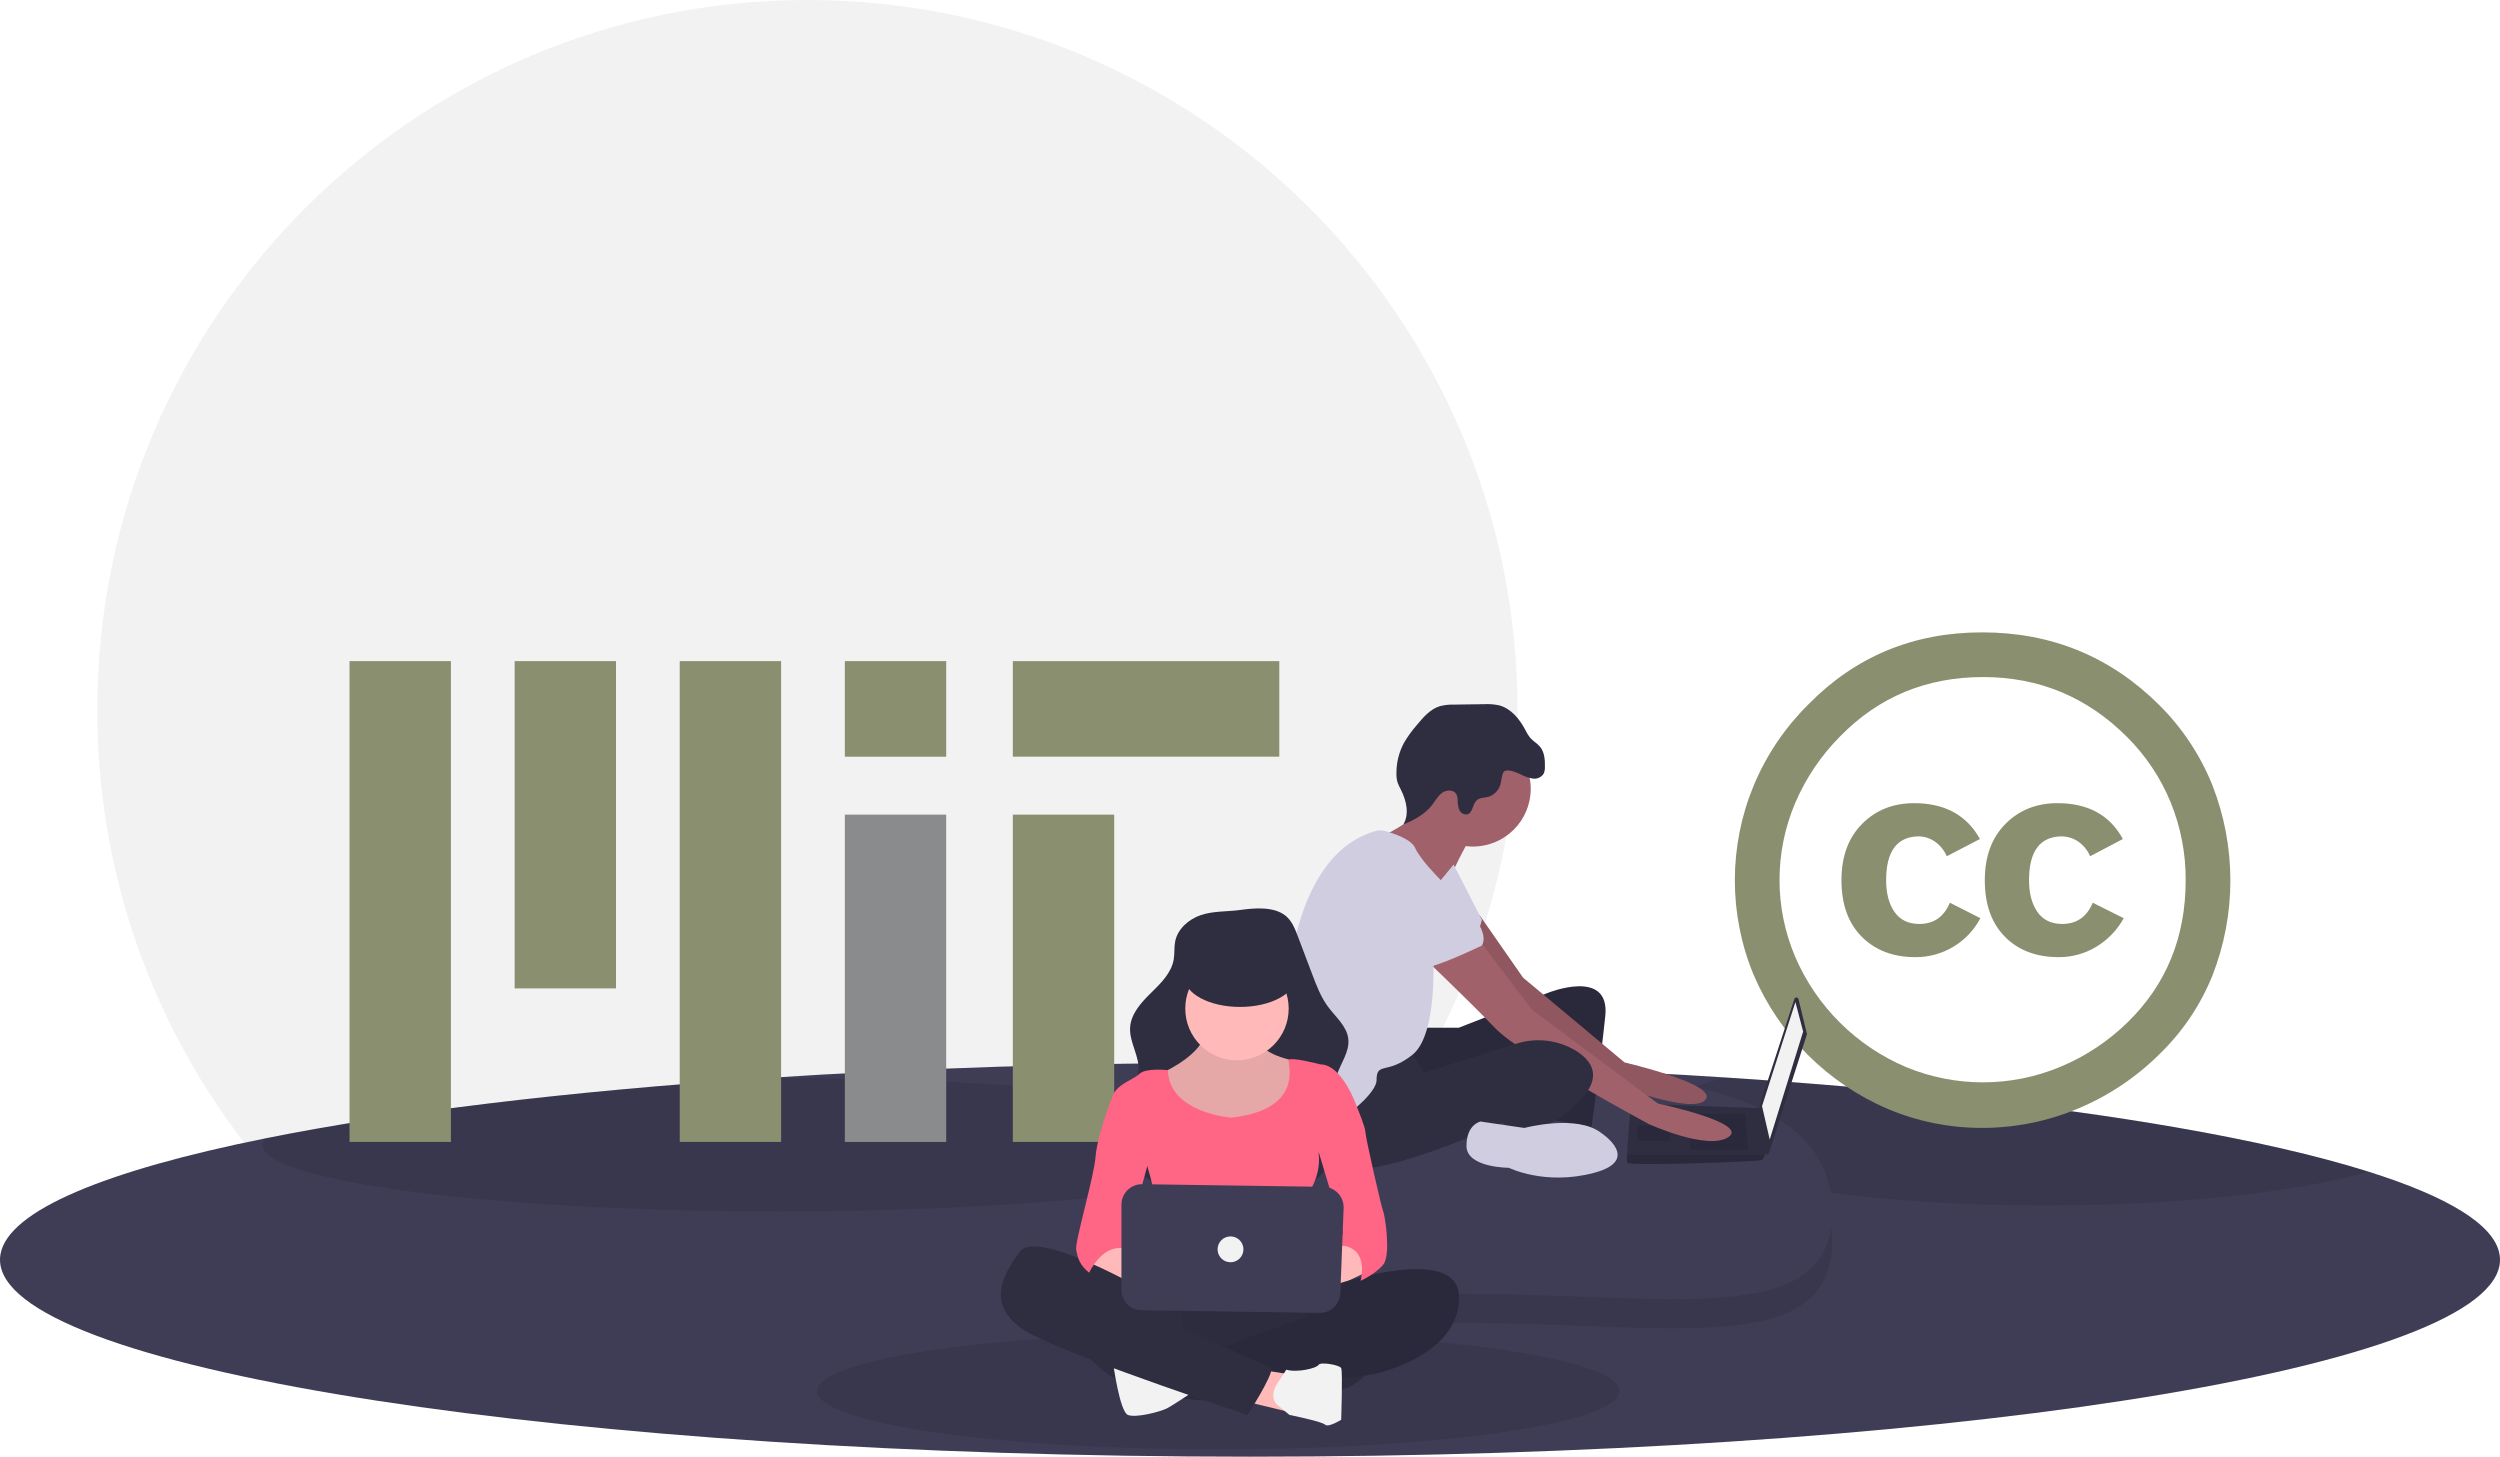
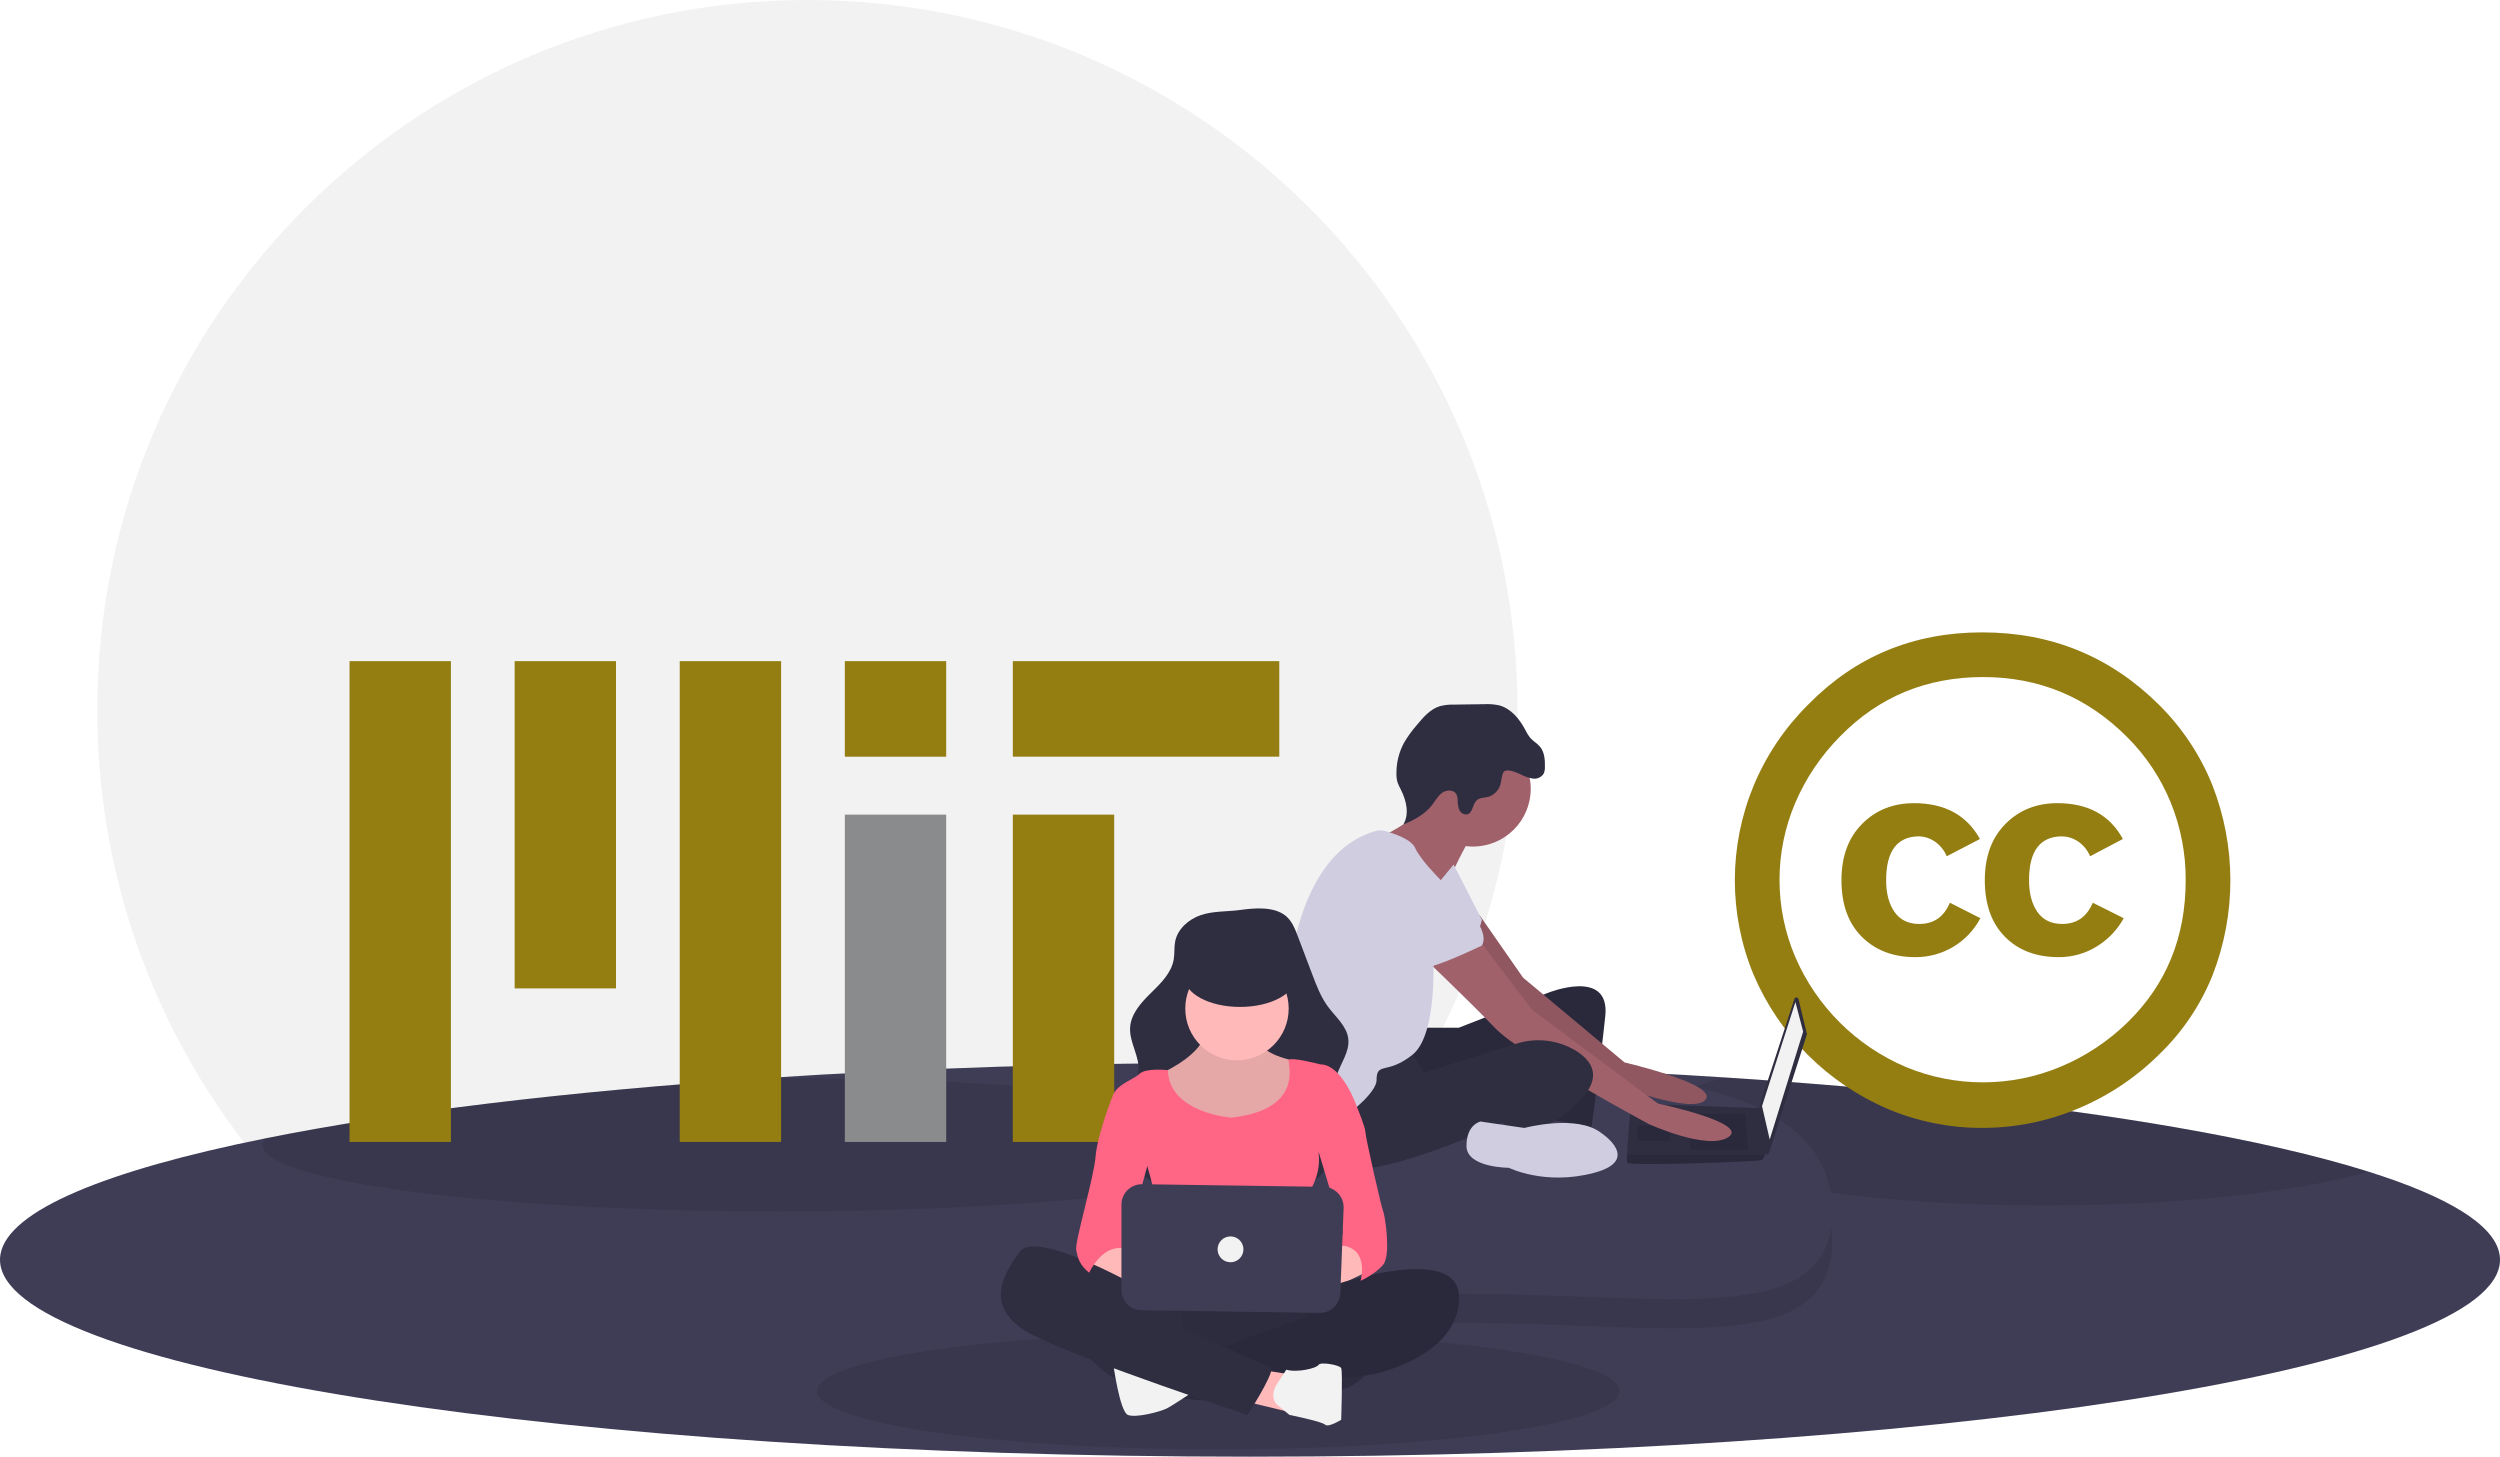
<svg xmlns="http://www.w3.org/2000/svg" data-name="Layer 1" width="1028" height="598.997" viewBox="0 0 1028 598.997">
  <circle cx="332.005" cy="292.004" r="292.004" fill="#f2f2f2" />
  <path d="M1028 517.997a13.69 13.69 0 01-.17 2.12c-7.14 43.76-234.46 78.88-513.83 78.88S7.31 563.877.17 520.117a13.675 13.675 0 01-.17-2.12c0-.2 0-.41.02-.61 0-.11.01-.21.01-.32a.49.49 0 00.01-.12c.04-.45.1-.88.18-1.32 3.26-17.89 43.35-34.33 108.74-47.5 53.48-10.77 123.89-19.36 204.93-24.76 61.5-4.1 129.12-6.37 200.11-6.37 57.12 0 112.06 1.47 163.38 4.17h.02q16.11.855 31.74 1.87c71.33 4.62 134.63 11.69 185.63 20.54 31.37 5.45 58.1 11.58 79.19 18.22h.01c32.46 10.23 51.6 21.7 53.81 33.83.08.44.14.87.18 1.32a.487.487 0 00.01.12c0 .11.01.21.01.32.02.2.02.41.02.61z" fill="#3f3d56" />
  <ellipse cx="501" cy="571.997" rx="165" ry="24" opacity=".1" />
  <path d="M973.96 481.797c-5.77 1.65-12.27 3.18-19.4 4.58-29.36 5.78-69.42 9.33-113.53 9.33-49.28 0-93.45-4.43-123.38-11.44-24.84-5.82-39.88-13.39-39.88-21.7 0-7.3 11.64-14.06 31.37-19.53 71.33 4.62 134.63 11.69 185.63 20.54 31.37 5.45 58.1 11.58 79.19 18.22zM532 470.747c0 15.13-94.92 27.4-212 27.4s-212-12.27-212-27.4a4.372 4.372 0 01.96-2.62c53.48-10.77 123.89-19.36 204.93-24.76q3.045-.015 6.11-.01c117.08 0 212 12.26 212 27.39z" opacity=".1" />
-   <path fill="#898f6f" d="M416.472 334.975h41.685v134.584h-41.685zm-136.966-63.124h41.685v197.708h-41.685zm-135.776 0h41.685v197.708H143.73zm67.888 0h41.685v134.584h-41.685zm135.775 0h41.685v39.303h-41.685z" />
+   <path fill="#947e12" d="M416.472 334.975h41.685v134.584h-41.685zm-136.966-63.124h41.685v197.708h-41.685zm-135.776 0h41.685v197.708H143.73zm67.888 0h41.685v134.584h-41.685zm135.775 0h41.685v39.303h-41.685z" />
  <path fill="#8a8b8c" d="M347.393 334.975h41.685v134.584h-41.685z" />
-   <path fill="#898f6f" d="M416.472 271.851h109.573v39.303H416.472zm398.59-11.822q42.748 0 72.774 29.84a97.983 97.983 0 0121.832 32.838 107.346 107.346 0 01.095 78.409 93.533 93.533 0 01-21.74 32.294 104.704 104.704 0 01-33.84 22.56 101.425 101.425 0 01-39.115 7.824 99.015 99.015 0 01-38.661-7.734 104.845 104.845 0 01-55.4-55.396 101.764 101.764 0 01.09-77.594 102.307 102.307 0 0122.468-33.386q29.109-29.649 71.497-29.655zm.37 18.377q-34.93 0-58.769 24.38a87.595 87.595 0 00-18.466 27.38 80.789 80.789 0 000 63.312 86.249 86.249 0 0045.577 45.31 82.687 82.687 0 0063.41-.09 87.995 87.995 0 0027.741-18.374q23.831-23.287 23.828-58.405a83.659 83.659 0 00-6.186-32.02 81.465 81.465 0 00-18.002-26.93q-24.576-24.561-59.134-24.563zm-1.277 66.59l-13.65 7.098a14.006 14.006 0 00-5.364-6.368 12.087 12.087 0 00-5.916-1.818q-13.64 0-13.646 18.011 0 8.186 3.454 13.095 3.458 4.915 10.192 4.916 8.916 0 12.557-8.733l12.55 6.368a29.99 29.99 0 01-26.744 16.011q-13.644 0-22.016-8.37-8.367-8.367-8.367-23.284 0-14.556 8.46-23.105 8.457-8.549 21.379-8.552 18.926-.01 27.11 14.732zm58.764 0l-13.464 7.098a13.992 13.992 0 00-5.368-6.368 12.373 12.373 0 00-6.094-1.818q-13.645 0-13.65 18.011 0 8.186 3.458 13.095 3.453 4.915 10.192 4.916 8.907 0 12.547-8.733l12.736 6.368a31.277 31.277 0 01-11.274 11.736 29.398 29.398 0 01-15.464 4.275q-13.831 0-22.1-8.37-8.29-8.367-8.284-23.284 0-14.556 8.463-23.105 8.453-8.549 21.373-8.552 18.922-.01 26.93 14.732z" />
+   <path fill="#947e12" d="M416.472 271.851h109.573v39.303H416.472zm398.59-11.822q42.748 0 72.774 29.84a97.983 97.983 0 0121.832 32.838 107.346 107.346 0 01.095 78.409 93.533 93.533 0 01-21.74 32.294 104.704 104.704 0 01-33.84 22.56 101.425 101.425 0 01-39.115 7.824 99.015 99.015 0 01-38.661-7.734 104.845 104.845 0 01-55.4-55.396 101.764 101.764 0 01.09-77.594 102.307 102.307 0 0122.468-33.386q29.109-29.649 71.497-29.655zm.37 18.377q-34.93 0-58.769 24.38a87.595 87.595 0 00-18.466 27.38 80.789 80.789 0 000 63.312 86.249 86.249 0 0045.577 45.31 82.687 82.687 0 0063.41-.09 87.995 87.995 0 0027.741-18.374q23.831-23.287 23.828-58.405a83.659 83.659 0 00-6.186-32.02 81.465 81.465 0 00-18.002-26.93q-24.576-24.561-59.134-24.563zm-1.277 66.59l-13.65 7.098a14.006 14.006 0 00-5.364-6.368 12.087 12.087 0 00-5.916-1.818q-13.64 0-13.646 18.011 0 8.186 3.454 13.095 3.458 4.915 10.192 4.916 8.916 0 12.557-8.733l12.55 6.368a29.99 29.99 0 01-26.744 16.011q-13.644 0-22.016-8.37-8.367-8.367-8.367-23.284 0-14.556 8.46-23.105 8.457-8.549 21.379-8.552 18.926-.01 27.11 14.732zm58.764 0l-13.464 7.098a13.992 13.992 0 00-5.368-6.368 12.373 12.373 0 00-6.094-1.818q-13.645 0-13.65 18.011 0 8.186 3.458 13.095 3.453 4.915 10.192 4.916 8.907 0 12.547-8.733l12.736 6.368a31.277 31.277 0 01-11.274 11.736 29.398 29.398 0 01-15.464 4.275q-13.831 0-22.1-8.37-8.29-8.367-8.284-23.284 0-14.556 8.463-23.105 8.453-8.549 21.373-8.552 18.922-.01 26.93 14.732z" />
  <path d="M753.417 510.336c0 48.737-67.934 33.662-151.113 33.662S452.2 559.073 452.2 510.336s67.925-59.338 151.104-59.338 150.113 10.6 150.113 59.338z" opacity=".1" />
  <path d="M753.417 498.336c0 48.737-67.934 33.662-151.113 33.662S452.2 547.073 452.2 498.336s67.925-59.338 151.104-59.338 150.113 10.6 150.113 59.338z" fill="#3f3d56" />
  <path d="M739.542 410.842l3.433 14.164a.885.885 0 01-.017.478l-15.576 48.673a.885.885 0 01-1.721-.17l-2.155-18.961a.885.885 0 01.038-.374l14.297-43.876a.885.885 0 011.7.066z" fill="#2f2e41" />
  <path fill="#f2f2f2" d="M738.278 412.038l3.171 12.152-13.738 44.382-3.17-13.737 13.737-42.797z" />
  <path d="M669.064 478.083c.528 1.585 54.949-.529 55.477-1.057a11.469 11.469 0 001.163-2.114c.496-1.056.95-2.113.95-2.113l-2.113-17.108-53.892-1.913s-1.347 14.498-1.622 21.134a15.853 15.853 0 00.037 3.17z" fill="#2f2e41" />
  <path opacity=".1" d="M717.673 458.005l1.056 14.794h-23.776v-14.794h22.72zm-30.645 4.755l.142-.028-.67 6.368h-13.209v-6.34h13.737zm-17.964 15.323c.528 1.585 54.949-.529 55.477-1.057a11.469 11.469 0 001.163-2.114h-56.677a15.853 15.853 0 00.037 3.17z" />
  <path d="M585.055 422.605h14.794l36.457-14.265s25.89-10.568 23.776 9.51-5.812 47.024-5.812 47.024-11.624-5.284-17.964-3.699-2.114-32.23-2.114-32.23-51.778 24.833-56.534 21.663-5.811-25.361-5.811-25.361z" fill="#2f2e41" />
  <path d="M585.055 422.605h14.794l36.457-14.265s25.89-10.568 23.776 9.51-5.812 47.024-5.812 47.024-11.624-5.284-17.964-3.699-2.114-32.23-2.114-32.23-51.778 24.833-56.534 21.663-5.811-25.361-5.811-25.361z" opacity=".1" />
  <path d="M608.363 376.276l17.904 25.723 41.74 34.872s38.57 8.982 33.287 15.322-37.514-6.34-37.514-6.34-48.08-34.872-49.665-37.513-19.02-27.475-19.02-27.475z" fill="#a0616a" />
  <path d="M608.363 376.276l17.904 25.723 41.74 34.872s38.57 8.982 33.287 15.322-37.514-6.34-37.514-6.34-48.08-34.872-49.665-37.513-19.02-27.475-19.02-27.475z" opacity=".1" />
  <circle cx="605.661" cy="324.331" r="23.776" fill="#a0616a" />
  <path d="M604.076 345.465s-7.925 13.738-9.51 21.135-23.776-14.794-23.776-14.794l-2.906-7.662s20.87-9.774 19.285-17.7 16.907 19.021 16.907 19.021z" fill="#a0616a" />
  <path d="M597.736 355.504l11.624 22.72s-2.642 11.095-6.869 12.152-22.19-13.738-22.19-13.738z" fill="#d0cde1" />
  <path d="M608.303 386.677l21.663 28.531 51.778 38.57s37.514 7.925 29.06 13.737-32.758-5.283-32.758-5.283-52.307-28.003-63.403-39.627-31.701-31.173-31.701-31.173z" fill="#a0616a" />
  <path d="M579.244 431.059l6.34 10.039 37.84-11.905a29.751 29.751 0 0124.77 2.989c6.604 4.16 10.831 10.765 1.32 20.54-19.02 19.549-31.7 8.981-31.7 8.981s-63.932 30.117-74.499 15.323-11.095-22.191-11.095-22.191 40.683-25.361 47.024-23.776z" fill="#2f2e41" />
  <path d="M658.497 465.93s16.907 11.096-3.17 16.38-34.872-2.114-34.872-2.114-17.436 0-17.436-8.982 5.812-10.039 5.812-10.039l17.964 2.642s21.663-5.812 31.702 2.113z" fill="#d0cde1" />
  <path d="M625.166 318.35a17.728 17.728 0 004.982 1.785 4.548 4.548 0 004.596-1.97 6.18 6.18 0 00.522-2.794c.063-2.902-.147-6.038-1.985-8.283-1.17-1.43-2.878-2.33-4.09-3.724a17.598 17.598 0 01-2.067-3.378c-2.355-4.424-5.843-8.676-10.69-9.951a23.183 23.183 0 00-6.24-.477l-12.206.172a21.25 21.25 0 00-5.872.632c-3.93 1.188-6.79 4.492-9.41 7.651a47.851 47.851 0 00-5.396 7.448 26.133 26.133 0 00-3.098 12.804 11.98 11.98 0 00.44 3.388 18.801 18.801 0 001.33 2.925c2.29 4.496 3.649 10.112 1.071 14.45 4.478-1.83 8.909-4.228 11.863-8.059 1.322-1.714 2.358-3.72 4.12-4.977s4.63-1.367 5.76.479a5.163 5.163 0 01.582 2.418 11.084 11.084 0 00.668 4.081 3.058 3.058 0 003.322 1.896c2.3-.648 2.08-4.179 3.852-5.782 1.346-1.218 3.422-.986 5.15-1.538a7.643 7.643 0 004.387-4.321c.655-1.468.645-5.31 1.884-6.105 1.553-.997 5.085.588 6.525 1.23z" fill="#2f2e41" />
  <path d="M565.996 341.638a6.27 6.27 0 013.264.008c3.392.911 10.995 3.321 12.625 6.99 2.114 4.755 9.51 12.152 9.51 12.152s10.04 10.038 7.926 16.907-10.039 14.794-10.039 14.794 2.114 32.758-8.453 41.212-14.794 2.642-14.794 10.567-32.758 32.758-39.099 17.436c0 0 3.17-28.532 2.114-38.57-1.042-9.894.483-71.624 36.946-81.496z" fill="#d0cde1" />
  <path d="M582.942 354.976s32.23 23.776 26.418 33.814c0 0-19.55 9.51-23.776 8.982s-20.606-19.02-24.833-20.605-6.34-30.117 22.191-22.191z" fill="#d0cde1" />
  <path d="M493.81 376.281c-5.012 1.693-9.553 5.653-10.58 10.843-.476 2.406-.184 4.907-.584 7.327-.929 5.611-5.334 9.897-9.397 13.878s-8.258 8.606-8.555 14.286c-.324 6.22 4.187 12.047 3.406 18.226-.907 7.18-8.49 11.831-10.364 18.82-1.251 4.667.282 9.695 2.806 13.815 4.808 7.853 13.028 13.184 21.78 16.041s18.076 3.46 27.283 3.556c11.21.117 23.383-.845 31.806-8.244a25.48 25.48 0 008.459-16.588c.8-8.571-2.777-17.427-.31-25.674 1.553-5.19 5.447-9.93 4.866-15.316-.568-5.266-5.168-8.999-8.323-13.253-2.946-3.972-4.734-8.663-6.486-13.288l-5.995-15.824c-1.178-3.11-2.472-6.382-5.098-8.424-4.917-3.822-12.823-3.07-18.572-2.283-5.333.732-11.012.37-16.141 2.102z" fill="#2f2e41" />
  <path d="M495.688 422.376s2.658 8.637-17.274 18.603 1.994 20.595 1.994 20.595l23.252 5.315s23.918-3.322 26.575-7.308 7.308-17.274 5.98-19.267a31.061 31.061 0 00-3.322-3.986s-15.945-2.658-15.28-9.966-21.925-3.986-21.925-3.986z" fill="#ffb9b9" />
  <path d="M495.688 422.376s2.658 8.637-17.274 18.603 1.994 20.595 1.994 20.595l23.252 5.315s23.918-3.322 26.575-7.308 7.308-17.274 5.98-19.267a31.061 31.061 0 00-3.322-3.986s-15.945-2.658-15.28-9.966-21.925-3.986-21.925-3.986z" opacity=".1" />
  <circle cx="508.643" cy="414.736" r="21.26" fill="#ffb9b9" />
  <path d="M506.318 459.58s-25.604-1.872-26.09-19.538c0 0-9.122-1.057-11.78 1.6s-11.293 4.651-11.293 11.295 14.616 26.575 14.616 26.575 7.972 26.575 4.65 31.225-3.986 16.61-3.986 16.61 33.219-2.658 38.534 0 26.574 2.657 27.903 0-1.329-35.876-1.329-35.876 5.98-7.973 4.651-17.274l15.945-18.602s-5.98-17.938-15.28-17.938c0 0-12.624-3.322-12.956-1.661s6.312 20.263-23.585 23.585z" fill="#ff6584" />
  <path d="M446.525 518.045s5.979 9.302 21.26 11.295 17.938-3.322 16.609-4.65-17.274-7.309-17.274-7.309l-9.301-7.308zm108.956-7.972l-17.273 9.966s-22.589-1.33-13.952 5.315 24.582 3.986 24.582 3.986l15.28-7.308z" fill="#ffb9b9" />
  <path d="M469.113 527.347s-15.945 39.197 3.322 45.177 72.416 4.65 84.375-3.322 15.28-18.602 13.288-21.924-15.281-12.623-24.582-13.288-76.403-6.643-76.403-6.643z" fill="#2f2e41" />
  <path d="M469.113 527.347s-15.945 39.197 3.322 45.177 72.416 4.65 84.375-3.322 15.28-18.602 13.288-21.924-15.281-12.623-24.582-13.288-76.403-6.643-76.403-6.643z" opacity=".05" />
  <path d="M544.378 529.782s56.28-20.373 55.616 4.208-35.876 31.226-35.876 31.226l-10.63 1.328-58.464 1.994s1.993-10.63-2.658-11.96c0 0 15.28-3.985 15.945-4.65s38.534-13.951 41.191-14.616 10.63-5.98 16.61-5.315c0 0 6.643-5.315 13.951-3.986l-20.595 1.329z" fill="#2f2e41" />
  <path d="M544.378 529.782s56.28-20.373 55.616 4.208-35.876 31.226-35.876 31.226l-10.63 1.328-58.464 1.994s1.993-10.63-2.658-11.96c0 0 15.28-3.985 15.945-4.65s38.534-13.951 41.191-14.616 10.63-5.98 16.61-5.315c0 0 6.643-5.315 13.951-3.986l-20.595 1.329z" opacity=".1" />
  <path fill="#2f2e41" d="M534.434 533.081l7.096 16.19 43.184-15.281 3.322-8.636-11.295-1.994-22.706 3.987-9.848 2.657-9.753 3.077z" />
  <path opacity=".1" d="M534.434 533.081l7.096 16.19 43.184-15.281 3.322-8.636-11.295-1.994-22.706 3.987-9.848 2.657-9.753 3.077z" />
  <path d="M442.538 552.593s12.623 15.945 27.24 19.93 22.588-1.328 22.588-1.328l-4.65-18.602-1.993-11.959-8.637-5.98-17.274-7.972-20.595-6.643s-8.637-1.33-8.637 0 7.972 21.26 7.972 21.26z" fill="#2f2e41" />
  <path d="M457.819 561.23s2.657 19.266 5.98 20.595 13.287-1.329 15.944-2.657 11.69-7.46 11.69-7.46-31.62-11.807-33.614-10.478z" fill="#f2f2f2" />
  <path fill="#ffb9b9" d="M518.277 563.223l12.623 1.993-1.329 15.28-17.607-4.276 6.313-12.997z" />
  <path d="M526.186 567.475s-5.916 7.042.063 11.028l3.986 3.322s13.288 2.657 14.616 3.986 6.644-1.993 6.644-1.993.665-19.931 0-21.26-8.637-2.657-9.301-1.328-8.637 3.321-13.287 1.993z" fill="#f2f2f2" />
  <path d="M473.1 531.997s-46.506-27.239-53.815-17.273-15.28 23.917 5.98 34.547 87.697 32.554 87.697 32.554 9.965-15.28 9.965-19.267c0 0-35.211-15.945-41.19-17.273s-29.897-16.61-33.22-17.938-7.972-5.315-7.972-5.315z" fill="#2f2e41" />
  <path d="M459.812 449.615l-2.657 1.993s-5.98 15.281-6.644 23.918-8.637 35.211-7.973 38.533 1.33 5.98 5.315 9.301c0 0 5.315-11.958 14.617-9.965l11.294-41.191zm93.012 0l5.315 5.98s3.322 7.972 3.322 9.965 6.643 31.226 7.308 32.554 3.322 17.938 0 21.925-9.301 6.643-9.301 6.643 3.986-13.952-8.637-14.616l1.329-5.315-11.96-39.862z" fill="#ff6584" />
  <path d="M461.14 495.356v34.995a8.413 8.413 0 008.29 8.413l73.185 1.084a8.413 8.413 0 008.532-8.09l1.346-34.998a8.413 8.413 0 00-8.286-8.736l-74.53-1.08a8.413 8.413 0 00-8.536 8.412z" fill="#3f3d56" />
  <ellipse cx="509.89" cy="401.732" rx="22.884" ry="12.322" fill="#2f2e41" />
  <circle cx="505.986" cy="513.727" r="5.315" fill="#f2f2f2" />
</svg>
